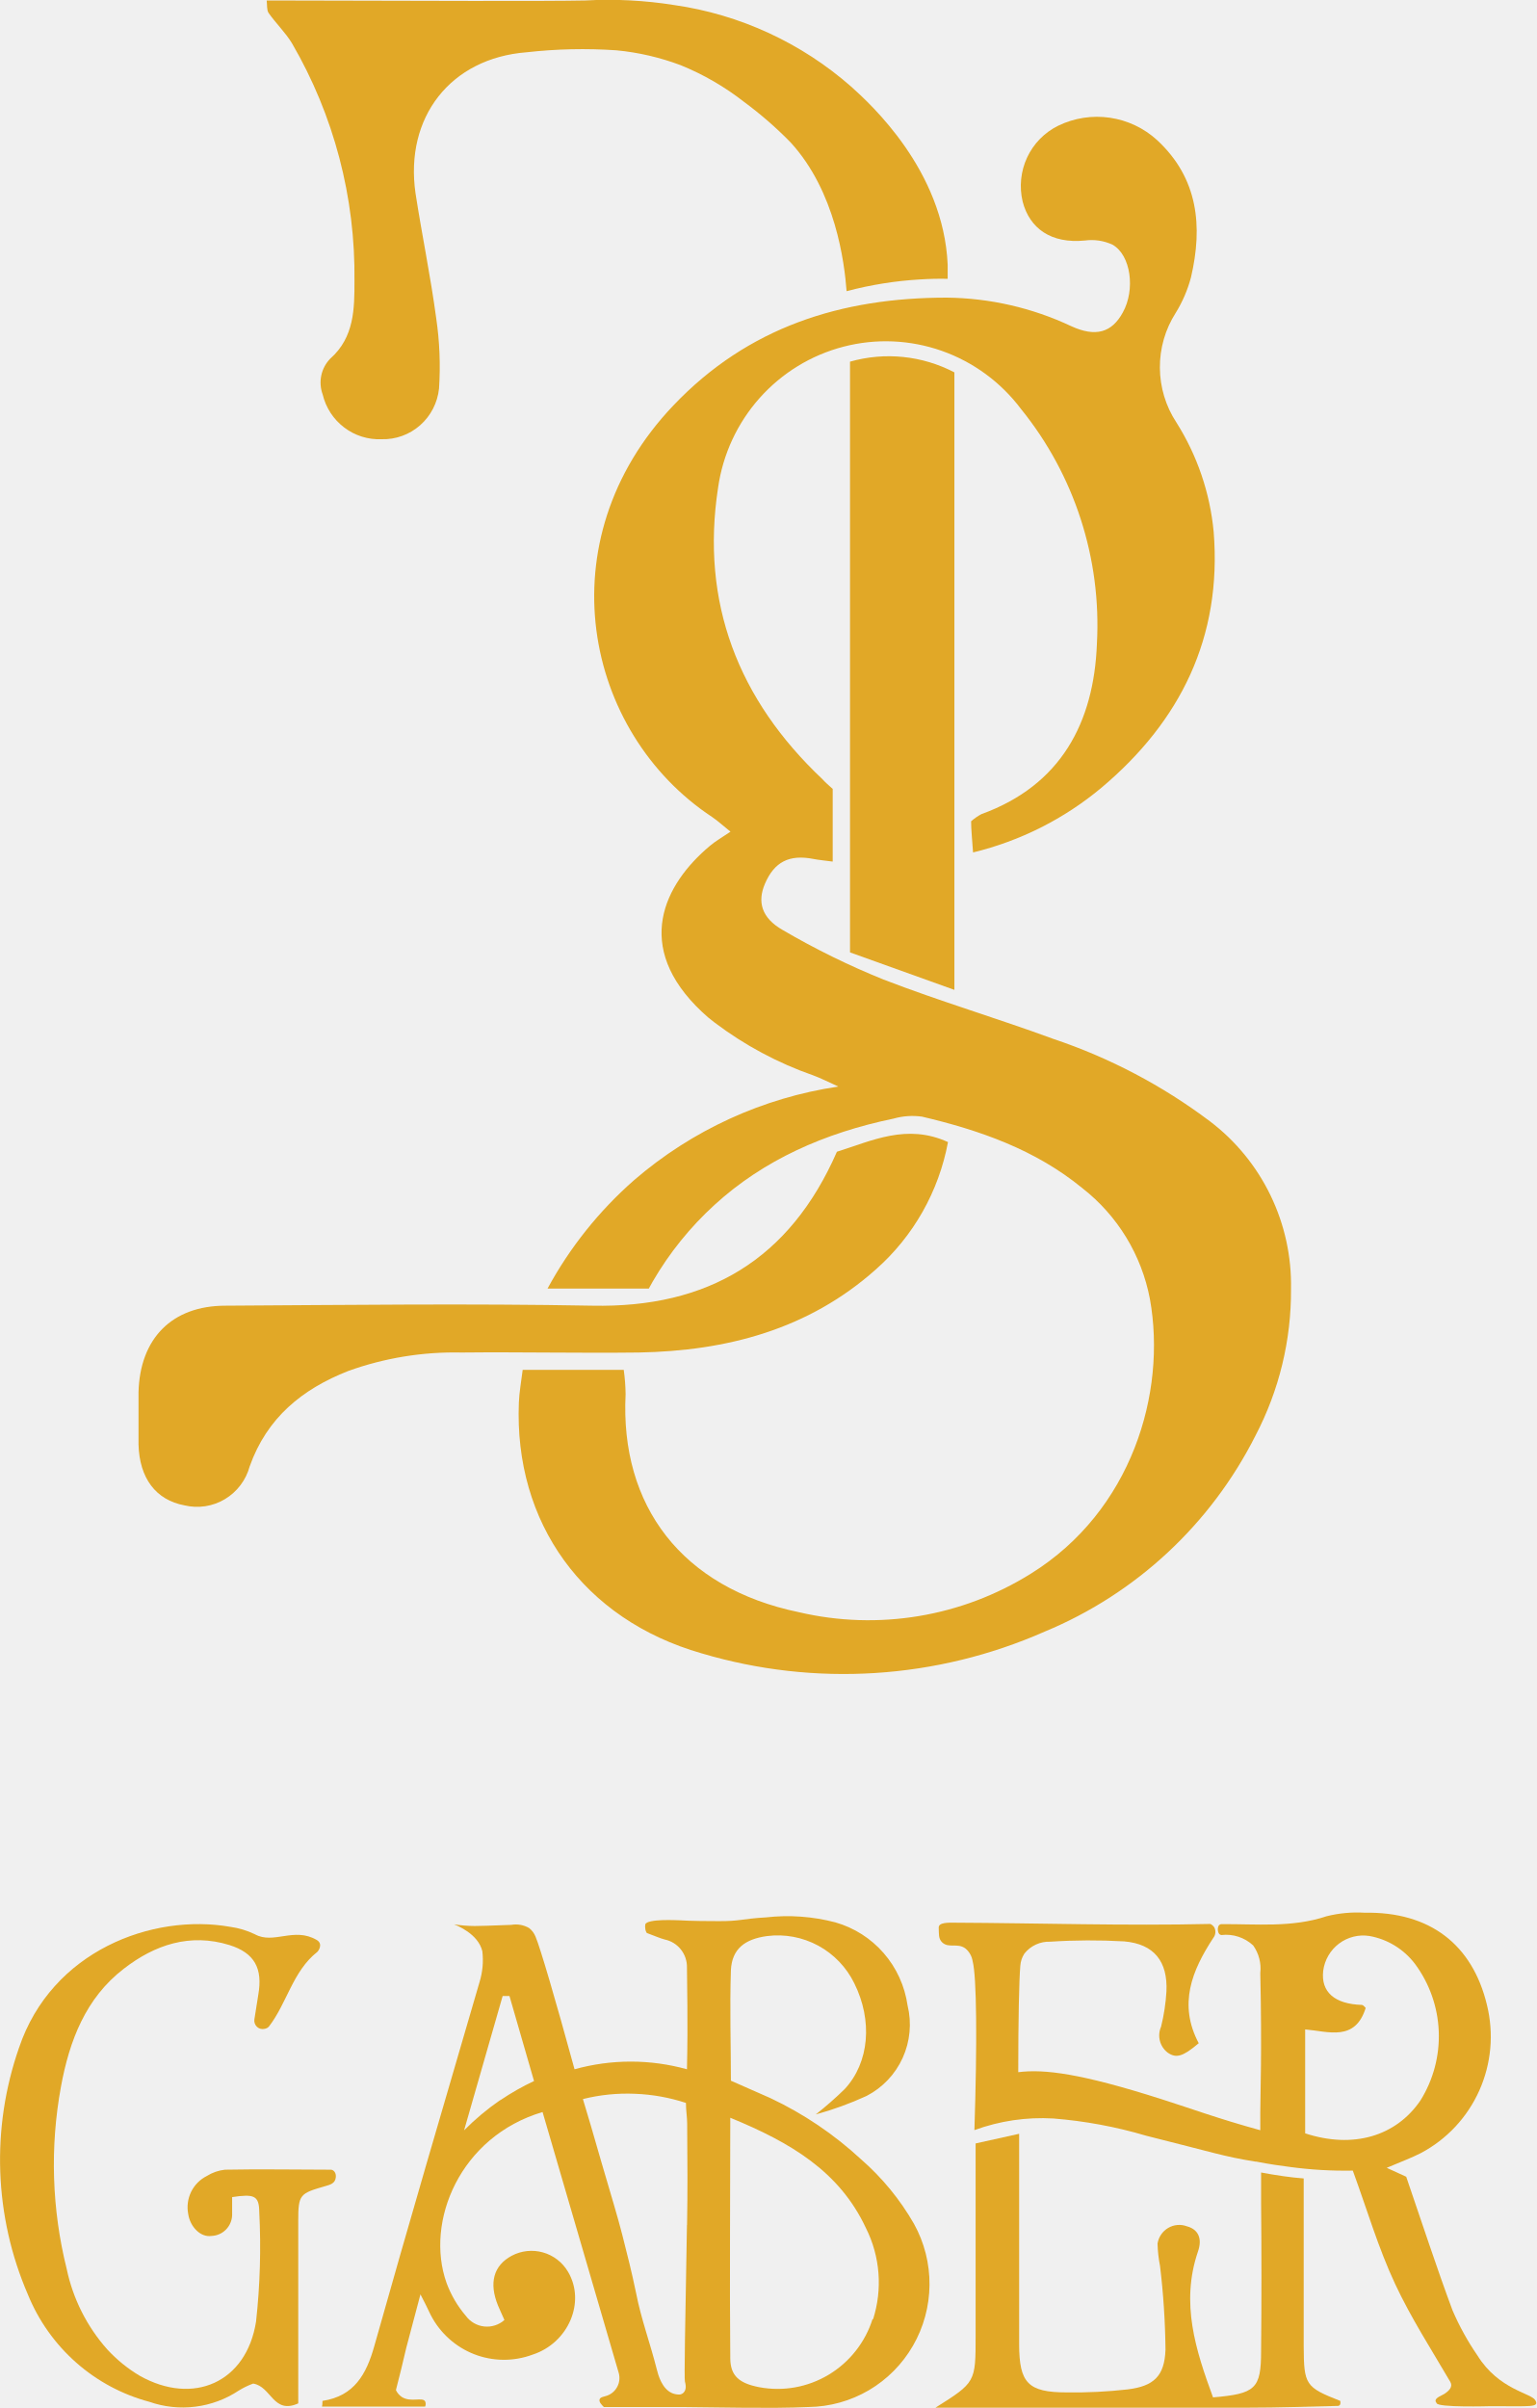
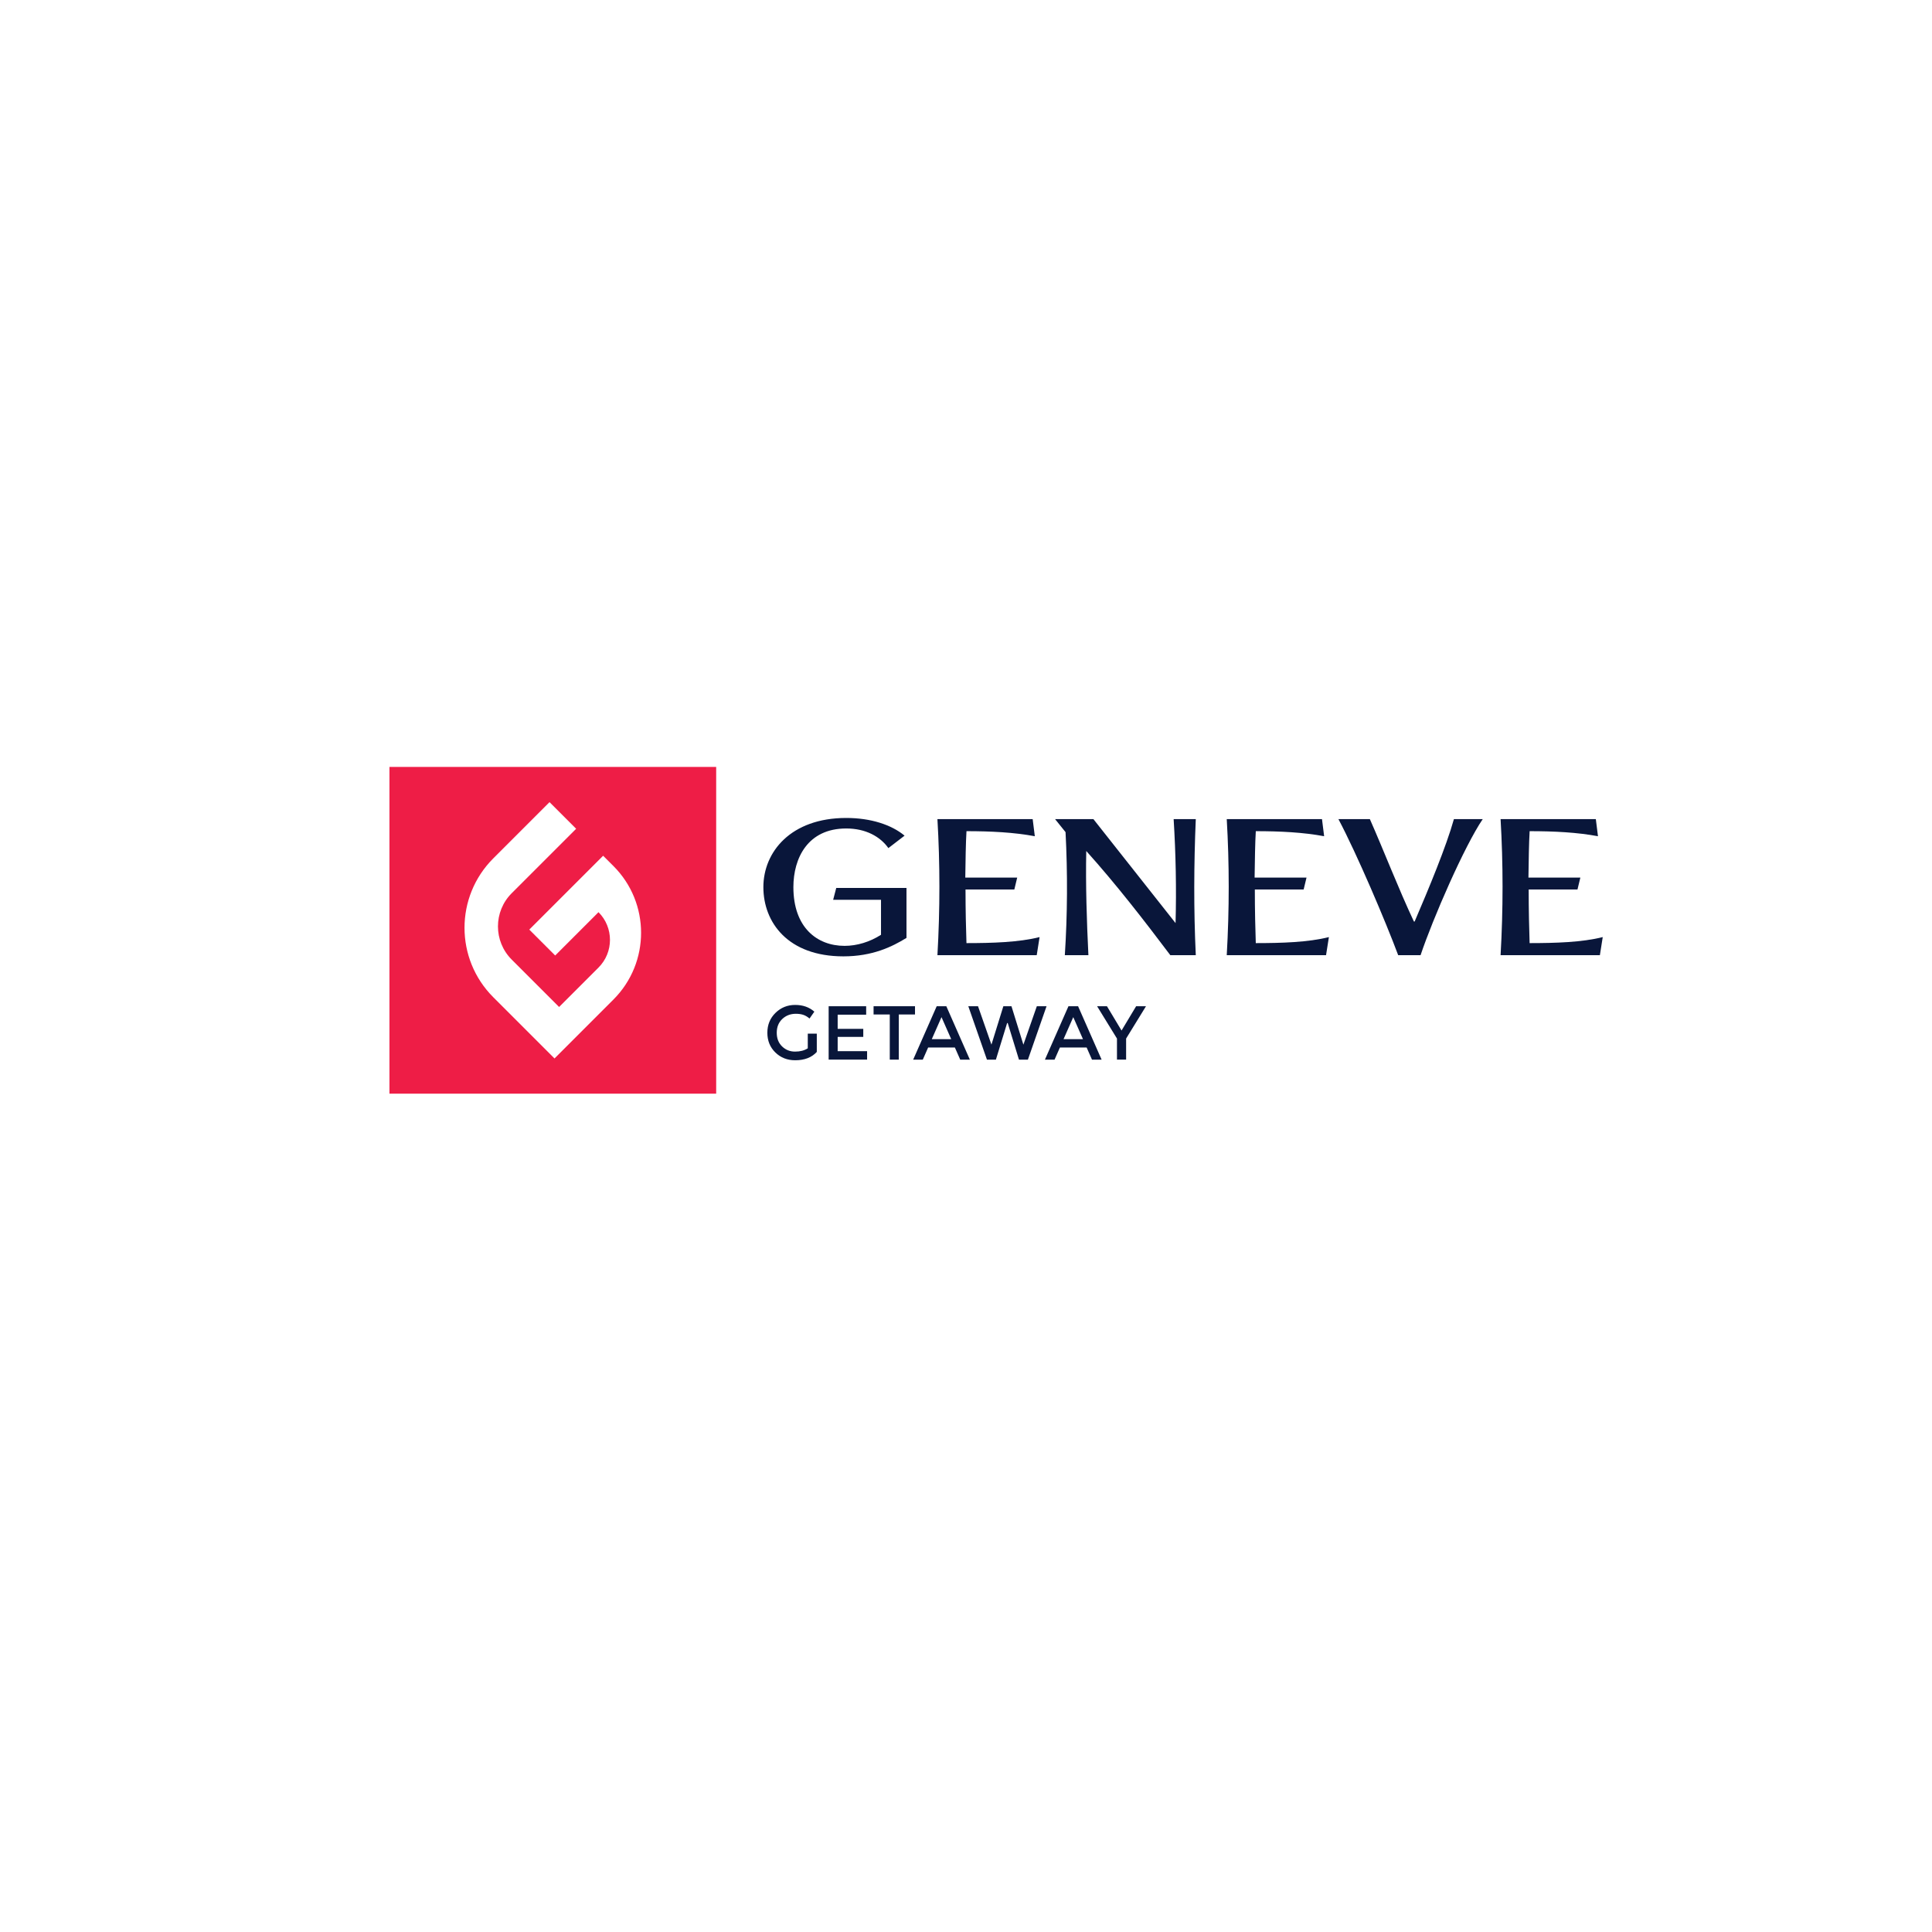
- <svg xmlns="http://www.w3.org/2000/svg" width="67" height="105" viewBox="0 0 67 105" fill="none">
-   <g clip-path="url(#clip0_75_204360)">
-     <path d="M12.733 1.886C14.564 5.031 15.506 8.618 15.459 12.262C15.459 13.448 15.459 14.707 14.402 15.639C14.205 15.842 14.07 16.096 14.012 16.372C13.954 16.649 13.975 16.936 14.073 17.201C14.21 17.776 14.541 18.284 15.01 18.64C15.478 18.996 16.055 19.177 16.642 19.152C17.259 19.17 17.86 18.951 18.324 18.542C18.789 18.132 19.082 17.561 19.147 16.943C19.215 15.913 19.173 14.877 19.021 13.856C18.778 12.045 18.4 10.234 18.121 8.423C17.645 5.11 19.651 2.538 22.961 2.28C24.265 2.133 25.579 2.104 26.888 2.194C27.848 2.286 28.791 2.505 29.694 2.846C30.682 3.248 31.61 3.786 32.451 4.444C33.173 4.977 33.852 5.567 34.48 6.21C36.446 8.356 36.828 11.447 36.922 12.697C37.969 12.42 39.04 12.248 40.12 12.185C40.539 12.158 40.943 12.149 41.33 12.158C41.33 12.013 41.33 11.801 41.33 11.543C41.15 7.418 37.952 4.526 37.129 3.783C34.95 1.868 32.266 0.63 29.402 0.22C28.119 0.016 26.817 -0.051 25.52 0.021C23.838 0.057 18.697 0.039 11.631 0.021C11.653 0.202 11.631 0.424 11.707 0.555C12.027 1.013 12.445 1.411 12.733 1.886Z" fill="#E1A827" />
-     <path d="M47.313 10.488C47.724 10.432 48.142 10.494 48.518 10.669C49.323 11.121 49.521 12.634 48.968 13.625C48.491 14.503 47.785 14.711 46.719 14.223C45.019 13.422 43.167 12.998 41.29 12.978C36.702 12.978 32.623 14.254 29.366 17.681C23.762 23.566 25.453 31.923 31.058 35.626C31.314 35.798 31.539 36.011 31.858 36.265C31.48 36.523 31.197 36.681 30.959 36.885C28.971 38.551 27.581 41.272 30.621 44.128C30.792 44.291 30.972 44.445 31.157 44.581C32.467 45.574 33.924 46.354 35.474 46.894C35.794 47.012 36.104 47.17 36.563 47.379C33.273 47.865 30.188 49.277 27.662 51.453C26.132 52.793 24.851 54.396 23.879 56.188H24.495C25.767 56.188 27.034 56.188 28.296 56.188L28.467 55.88C29.192 54.633 30.102 53.505 31.166 52.535C33.302 50.584 35.951 49.402 38.969 48.777C39.373 48.662 39.795 48.632 40.211 48.691C42.734 49.284 45.158 50.131 47.205 51.81C48.74 53.007 49.788 54.726 50.151 56.645C50.889 60.747 49.35 65.885 44.965 68.615C41.945 70.503 38.303 71.109 34.84 70.299C29.726 69.24 27.037 65.65 27.284 60.792C27.279 60.438 27.252 60.084 27.203 59.733H22.795C22.732 60.244 22.647 60.702 22.629 61.159C22.417 66.401 25.44 70.616 30.594 72.092C35.539 73.563 40.841 73.228 45.563 71.145C49.546 69.495 52.808 66.46 54.757 62.594C55.786 60.627 56.318 58.434 56.304 56.211C56.332 54.796 56.025 53.394 55.41 52.122C54.794 50.849 53.888 49.742 52.764 48.891C50.698 47.336 48.397 46.126 45.95 45.305C43.49 44.4 40.975 43.657 38.529 42.711C37.014 42.1 35.545 41.378 34.134 40.552C33.199 40.018 33.028 39.316 33.36 38.537C33.77 37.578 34.426 37.247 35.479 37.455C35.731 37.505 35.992 37.523 36.316 37.569V34.4C36.122 34.227 35.983 34.105 35.866 33.974C32.2 30.515 30.545 26.278 31.318 21.258C31.527 19.805 32.157 18.446 33.131 17.353C34.105 16.261 35.378 15.482 36.791 15.116C38.203 14.75 39.691 14.813 41.068 15.297C42.445 15.781 43.649 16.664 44.529 17.835C46.86 20.711 48.041 24.36 47.839 28.066C47.709 31.511 46.265 34.246 42.801 35.5C42.64 35.586 42.489 35.691 42.352 35.812C42.352 36.188 42.401 36.622 42.437 37.17C44.495 36.672 46.412 35.706 48.041 34.345C51.482 31.448 53.299 27.786 52.931 23.191C52.771 21.495 52.215 19.861 51.307 18.424C50.841 17.716 50.59 16.887 50.585 16.038C50.579 15.189 50.819 14.357 51.275 13.643C51.572 13.163 51.796 12.641 51.941 12.095C52.463 9.863 52.256 7.776 50.47 6.115C49.895 5.588 49.177 5.247 48.407 5.134C47.638 5.021 46.853 5.142 46.152 5.481C45.557 5.773 45.079 6.26 44.797 6.863C44.515 7.465 44.446 8.147 44.601 8.795C44.906 9.958 45.833 10.633 47.313 10.488Z" fill="#E1A827" />
-     <path d="M37.557 94.16C36.382 93.072 35.048 92.171 33.603 91.489L31.876 90.728C31.876 89.171 31.822 87.559 31.876 85.911C31.921 84.974 32.492 84.553 33.45 84.422C34.22 84.323 35.001 84.469 35.684 84.839C36.367 85.209 36.918 85.785 37.26 86.486C38.065 88.107 37.917 89.936 36.837 91.095C36.437 91.486 36.017 91.854 35.578 92.199C36.336 91.991 37.076 91.722 37.791 91.394C38.487 91.035 39.043 90.45 39.368 89.733C39.693 89.017 39.768 88.211 39.581 87.446C39.46 86.6 39.099 85.808 38.54 85.165C37.981 84.522 37.249 84.057 36.432 83.824C35.445 83.565 34.419 83.491 33.405 83.607C32.366 83.666 32.272 83.779 31.327 83.77C30.086 83.77 29.649 83.734 29.649 83.734C29.533 83.734 28.233 83.657 28.143 83.91C28.132 83.972 28.132 84.035 28.143 84.096C28.148 84.164 28.17 84.229 28.206 84.286C28.588 84.427 28.782 84.517 28.988 84.571C29.268 84.629 29.518 84.783 29.695 85.007C29.873 85.231 29.967 85.511 29.96 85.798C29.96 86.477 30.009 88.089 29.96 90.23C28.356 89.784 26.661 89.784 25.057 90.23C24.216 87.156 23.555 84.911 23.357 84.449C23.299 84.301 23.202 84.172 23.078 84.073C22.843 83.936 22.568 83.886 22.3 83.933C21.351 83.969 20.951 83.983 20.699 83.983C20.398 83.981 20.097 83.957 19.799 83.91C19.921 83.956 20.856 84.322 21.036 85.083C21.09 85.54 21.047 86.002 20.91 86.441L20.87 86.577C19.34 91.815 17.802 97.048 16.322 102.308C15.976 103.531 15.45 104.477 14.073 104.689C14.051 104.689 14.073 104.839 14.042 104.938H18.54C18.557 104.902 18.565 104.863 18.565 104.823C18.565 104.783 18.557 104.744 18.54 104.708C18.418 104.513 17.915 104.766 17.528 104.522C17.415 104.447 17.325 104.342 17.267 104.219C17.424 103.608 17.577 102.996 17.717 102.381L18.337 100.045C18.504 100.362 18.648 100.656 18.787 100.95C19.192 101.731 19.865 102.337 20.681 102.655C21.498 102.972 22.401 102.979 23.222 102.675C24.792 102.168 25.556 100.375 24.769 99.053C24.526 98.644 24.137 98.345 23.681 98.216C23.225 98.087 22.737 98.139 22.318 98.361C21.526 98.786 21.315 99.542 21.72 100.534C21.805 100.737 21.9 100.937 21.999 101.163C21.879 101.269 21.739 101.349 21.588 101.397C21.436 101.446 21.276 101.462 21.118 101.445C20.96 101.428 20.807 101.378 20.669 101.298C20.531 101.219 20.411 101.111 20.317 100.982C19.953 100.558 19.669 100.072 19.475 99.547C18.522 96.862 20.074 93.155 23.663 92.095L26.987 103.481C27.04 103.678 27.017 103.887 26.924 104.068C26.831 104.249 26.673 104.389 26.483 104.459C26.357 104.508 26.186 104.513 26.15 104.622C26.114 104.73 26.231 104.857 26.335 104.957C27.122 104.957 28.3 104.957 29.735 104.957C34.188 105.02 34.314 104.988 35.263 104.957C36.187 104.946 37.093 104.694 37.892 104.226C38.69 103.757 39.354 103.087 39.818 102.282C40.282 101.478 40.53 100.565 40.538 99.635C40.546 98.705 40.314 97.788 39.864 96.975C39.257 95.914 38.477 94.962 37.557 94.16ZM21.814 91.575C21.25 91.964 20.723 92.405 20.24 92.892C20.804 90.939 21.364 88.987 21.922 87.034H22.219C22.574 88.27 22.934 89.506 23.29 90.742C22.779 90.982 22.287 91.262 21.819 91.579L21.814 91.575ZM29.96 97.007C29.879 101.48 29.838 103.716 29.87 103.838C29.901 103.961 29.955 104.178 29.816 104.327C29.77 104.374 29.71 104.404 29.645 104.413C29.533 104.416 29.421 104.396 29.317 104.354C28.867 104.164 28.705 103.562 28.642 103.309C28.363 102.195 27.958 101.113 27.742 99.99C27.544 99.044 27.374 98.37 27.135 97.433C26.924 96.618 26.686 95.839 26.236 94.305C25.903 93.136 25.619 92.177 25.422 91.529C26.167 91.343 26.935 91.265 27.702 91.299C28.454 91.328 29.199 91.462 29.915 91.697C29.915 92.036 29.969 92.313 29.969 92.602C29.982 94.495 29.991 95.45 29.964 97.03L29.96 97.007ZM38.056 101.118C37.734 102.136 37.053 103 36.142 103.548C35.23 104.096 34.152 104.289 33.108 104.092C32.254 103.924 31.854 103.612 31.849 102.833C31.817 99.415 31.849 95.993 31.849 92.344C34.48 93.422 36.608 94.68 37.764 97.152C38.386 98.388 38.498 99.822 38.074 101.14L38.056 101.118Z" fill="#E1A827" />
-     <path d="M8.042 65.64C8.643 65.784 9.276 65.688 9.807 65.371C10.338 65.054 10.726 64.542 10.889 63.942C11.645 61.815 13.183 60.57 15.185 59.782C16.771 59.211 18.448 58.938 20.132 58.976C22.705 58.949 25.278 59.008 27.851 58.976C31.687 58.908 35.254 57.976 38.196 55.354C39.834 53.91 40.942 51.954 41.344 49.8C39.545 48.98 38.025 49.745 36.5 50.221C34.444 54.92 30.873 57.038 25.831 56.934C20.501 56.835 15.167 56.903 9.832 56.934C7.502 56.934 6.099 58.36 6.041 60.714C6.041 61.471 6.041 62.222 6.041 62.978C6.077 64.458 6.801 65.409 8.042 65.64Z" fill="#E1A827" />
-     <path d="M66.96 104.663C66.789 104.35 65.368 104.21 64.436 102.712C64.01 102.093 63.645 101.433 63.348 100.742C62.646 98.859 62.026 96.944 61.328 94.916L60.478 94.527C61.117 94.255 61.553 94.097 61.967 93.884C63.096 93.287 63.993 92.327 64.516 91.157C65.039 89.987 65.156 88.674 64.85 87.428C64.216 84.784 62.354 83.354 59.52 83.404C58.96 83.37 58.397 83.421 57.852 83.558C56.34 84.065 54.78 83.888 53.25 83.902C53.214 83.91 53.181 83.929 53.156 83.956C53.144 83.974 53.135 83.994 53.129 84.015C53.106 84.089 53.106 84.168 53.129 84.241C53.137 84.277 53.154 84.309 53.178 84.336C53.203 84.356 53.233 84.37 53.264 84.377C53.514 84.347 53.768 84.371 54.008 84.45C54.248 84.528 54.468 84.657 54.654 84.83C54.902 85.178 55.013 85.608 54.964 86.034C55.041 89.538 54.964 91.29 54.964 92.105V92.888C53.106 92.376 52.063 91.982 50.646 91.53C47.151 90.416 45.55 90.212 44.408 90.357C44.408 88.067 44.444 86.36 44.498 85.717C44.511 85.526 44.573 85.343 44.678 85.183C44.812 85.015 44.984 84.88 45.179 84.791C45.374 84.701 45.587 84.659 45.802 84.667C46.876 84.596 47.953 84.592 49.027 84.653C50.331 84.766 50.934 85.527 50.871 86.84C50.84 87.358 50.762 87.871 50.637 88.374C50.551 88.569 50.533 88.786 50.586 88.992C50.639 89.198 50.761 89.379 50.929 89.506C51.298 89.764 51.595 89.674 52.279 89.094C51.379 87.397 51.982 85.925 52.913 84.504C52.964 84.441 52.995 84.365 53.004 84.285C53.013 84.204 52.998 84.123 52.962 84.051C52.921 83.981 52.858 83.925 52.783 83.893C49.063 83.979 45.339 83.856 41.614 83.838C41.389 83.838 40.926 83.816 40.94 84.056C40.953 84.296 40.913 84.535 41.097 84.703C41.385 84.966 41.763 84.703 42.109 84.966C42.275 85.106 42.386 85.302 42.419 85.518C42.595 86.179 42.622 89.026 42.496 92.883C43.598 92.48 44.771 92.307 45.941 92.376C47.313 92.485 48.669 92.737 49.989 93.128C52.926 93.861 53.358 94.033 54.744 94.255H54.78C55.373 94.373 55.891 94.441 56.3 94.495C57.194 94.614 58.096 94.665 58.999 94.649C59.624 96.356 60.114 98.035 60.847 99.597C61.535 101.068 62.422 102.444 63.249 103.857C63.375 104.074 63.204 104.242 62.997 104.382C62.885 104.454 62.61 104.545 62.606 104.681C62.606 104.735 62.651 104.767 62.655 104.789C62.696 104.989 64.999 104.921 64.999 104.921C66.766 104.916 67.135 104.989 66.96 104.663ZM56.921 88.492C57.933 88.578 59.098 89.035 59.561 87.555C59.516 87.514 59.457 87.428 59.399 87.424C58.207 87.388 57.6 86.862 57.708 85.934C57.739 85.7 57.815 85.475 57.934 85.272C58.053 85.068 58.21 84.89 58.398 84.749C58.586 84.608 58.8 84.506 59.027 84.449C59.255 84.392 59.491 84.381 59.723 84.418C60.514 84.558 61.223 84.993 61.711 85.635C62.343 86.487 62.705 87.512 62.747 88.575C62.79 89.638 62.511 90.688 61.949 91.589C60.883 93.155 59.008 93.707 56.921 93.024V88.492Z" fill="#E1A827" />
-     <path d="M37.071 15.77V41.529L41.623 43.163V16.237C40.22 15.504 38.592 15.337 37.071 15.77Z" fill="#E1A827" />
-     <path d="M14.644 94.953C14.676 94.718 14.523 94.609 14.433 94.609C12.89 94.609 11.347 94.577 9.809 94.609C9.528 94.64 9.257 94.734 9.017 94.885C8.722 95.034 8.482 95.275 8.336 95.574C8.19 95.872 8.145 96.211 8.208 96.537C8.289 97.099 8.748 97.57 9.224 97.497C9.46 97.489 9.685 97.391 9.852 97.223C10.019 97.055 10.116 96.829 10.124 96.592C10.124 96.329 10.124 96.062 10.124 95.804C11.078 95.659 11.298 95.736 11.307 96.442C11.389 98.04 11.342 99.642 11.167 101.232C10.749 103.885 8.433 104.908 6.094 103.595C5.571 103.283 5.096 102.898 4.682 102.45C3.795 101.455 3.184 100.244 2.909 98.937C2.26 96.337 2.174 93.628 2.658 90.992C3.026 88.986 3.737 87.121 5.401 85.845C6.751 84.799 8.289 84.283 10.002 84.812C11.104 85.156 11.464 85.836 11.266 86.972C11.208 87.316 11.154 87.655 11.095 88.049C11.085 88.11 11.09 88.171 11.11 88.229C11.13 88.287 11.163 88.339 11.208 88.38C11.253 88.422 11.307 88.451 11.366 88.466C11.425 88.481 11.486 88.481 11.545 88.466C11.614 88.454 11.677 88.421 11.725 88.371C12.517 87.348 12.764 85.958 13.839 85.111C13.88 85.08 14.109 84.763 13.812 84.591C12.818 84.011 11.937 84.799 11.114 84.342C10.777 84.179 10.417 84.071 10.047 84.02C6.643 83.418 2.248 85.07 0.827 89.299C-0.394 92.802 -0.256 96.641 1.214 100.046C1.677 101.186 2.398 102.203 3.318 103.016C4.238 103.829 5.333 104.416 6.517 104.731C7.161 104.956 7.847 105.028 8.524 104.942C9.2 104.857 9.847 104.616 10.416 104.238C10.614 104.116 10.823 104.014 11.041 103.935C11.838 104.061 11.91 105.293 13.007 104.799V103.486C13.007 101.273 13.007 99.059 13.007 96.845C13.007 95.677 13.075 95.646 14.204 95.32C14.392 95.265 14.613 95.211 14.644 94.953Z" fill="#E1A827" />
-     <path d="M56.857 102.31C56.857 101.884 56.857 101.459 56.857 101.033C56.857 99.019 56.857 97.049 56.857 94.99C56.564 94.967 56.263 94.935 55.957 94.89C55.651 94.845 55.3 94.79 54.999 94.731C54.999 94.967 54.999 95.429 54.999 96.013C55.02 98.18 55.02 100.348 54.999 102.518C54.999 104.166 54.752 104.379 52.903 104.537C52.152 102.491 51.477 100.427 52.246 98.177C52.449 97.597 52.246 97.203 51.761 97.077C51.628 97.027 51.486 97.008 51.345 97.021C51.204 97.033 51.068 97.077 50.946 97.149C50.824 97.221 50.719 97.319 50.639 97.436C50.559 97.554 50.506 97.688 50.483 97.828C50.491 98.156 50.527 98.484 50.591 98.806C50.738 100.017 50.817 101.235 50.83 102.455C50.789 103.618 50.312 104.048 49.183 104.189C48.301 104.289 47.413 104.333 46.525 104.32C44.829 104.32 44.452 103.903 44.447 102.233C44.447 99.689 44.447 97.144 44.447 94.596V93.043L42.549 93.464C42.549 96.393 42.549 99.123 42.549 101.853C42.549 103.881 42.549 103.881 40.799 104.985C45.495 104.985 49.97 104.985 54.446 104.985C55.75 104.985 57.059 104.94 58.368 104.908C58.387 104.903 58.405 104.893 58.419 104.88C58.434 104.866 58.446 104.85 58.453 104.831C58.462 104.785 58.462 104.737 58.453 104.691C56.933 104.093 56.866 103.994 56.857 102.31Z" fill="#E1A827" />
+ <svg xmlns="http://www.w3.org/2000/svg" id="Layer_2" data-name="Layer 2" viewBox="0 0 1082 1082">
+   <defs>
+     <style>
+       .cls-1 {
+         fill: #09163a;
+       }
+ 
+       .cls-2 {
+         fill: #fff;
+       }
+ 
+       .cls-3 {
+         fill: #ee1d46;
+       }
+     </style>
+   </defs>
+   <g id="Layer_1-2" data-name="Layer 1">
+     <rect class="cls-2" x="0" width="1082" height="1082" />
+     <path class="cls-3" d="M218.11,429.51v182.98h182.98v-182.98h-182.98ZM343.56,559.77l-33.01,33.01-34.3-34.3c-21.47-21.47-21.47-56.27,0-77.74l31.51-31.51,14.91,14.91-36.09,36.09c-10.27,10.27-10.27,26.91,0,37.18l26.54,26.54,22.07-22.07c8.56-8.57,8.56-22.45,0-31.02l-24.26,24.26-14.51-14.51,41.36-41.36,5.77,5.77c20.64,20.64,20.64,54.11,0,74.76Z" />
+     <g>
+       <g>
+         <path class="cls-1" d="M452.39,578.89h5.05v10.23c-2.82,3.11-6.86,4.67-12.11,4.67-4.42,0-8.12-1.46-11.11-4.37-2.98-2.91-4.47-6.59-4.47-11.04s1.52-8.16,4.56-11.13c3.04-2.97,6.71-4.45,11.02-4.45s7.89,1.26,10.74,3.77l-2.7,3.85c-1.17-1-2.35-1.69-3.53-2.08-1.18-.39-2.56-.58-4.13-.58-3.02,0-5.56.98-7.62,2.93-2.05,1.95-3.08,4.52-3.08,7.7s1,5.73,3,7.66c2,1.93,4.42,2.89,7.25,2.89s5.21-.61,7.13-1.84v-8.22Z" />
+         <path class="cls-1" d="M485.09,563.53v4.75h-15.96v7.92h14.34v4.49h-14.34v8h16.48v4.75h-21.53v-29.92h21.02Z" />
+         <path class="cls-1" d="M503.36,568.15v25.29h-5.05v-25.29h-9.07v-4.62h23.2v4.62h-9.07Z" />
+         <path class="cls-1" d="M519.8,586.64l-3,6.81h-5.39l13.18-29.92h5.39l13.18,29.92h-5.39l-3-6.81h-14.98ZM532.72,581.97l-5.44-12.33-5.44,12.33h10.87Z" />
+         <path class="cls-1" d="M555.24,585.06l6.68-21.53h4.54l6.68,21.53,7.53-21.53h5.44l-10.44,29.92h-5.01l-6.29-20.5h-.34l-6.29,20.5h-5.01l-10.44-29.92h5.44l7.53,21.53Z" />
+         <path class="cls-1" d="M593.59,586.64l-3,6.81h-5.39l13.18-29.92h5.39l13.18,29.92h-5.39l-3-6.81h-14.98ZM606.51,581.97l-5.44-12.33-5.44,12.33h10.87Z" />
+         <path class="cls-1" d="M630.69,593.44h-5.14v-11.81l-11.13-18.1h5.52l8.17,13.61,8.17-13.61h5.52l-11.13,18.1v11.81Z" />
+       </g>
+       <g>
+         <path class="cls-1" d="M427.52,496.84c0-19.7,15.34-38.75,46.41-38.75,13.74,0,25.34,3.81,32.67,9.91l-9.07,6.97c-4.53-6.42-12.67-10.99-23.6-10.99-21.6,0-29.6,16.65-29.6,32.87,0,22.53,13.2,32.87,28.67,32.87,6.93,0,14.14-2.18,20.4-6.2v-19.59h-26.8l1.73-6.64h39.34v27.97c-8.13,5.01-19.07,10.34-35.34,10.34-31.07,0-44.81-19.05-44.81-38.75Z" />
+         <path class="cls-1" d="M582.21,524.81l-1.6,10.12h-55.61c1.47-25.69,1.47-51.16,0-76.19h53.34l1.2,9.58c-11.73-2.18-24.54-2.83-38.27-2.83-.4,6.64-.53,16.11-.67,26.01h29.07l-1.6,6.64h-27.34c0,11.43.27,22.64.53,30.04,14.4,0,29.34-.44,40.94-3.37Z" />
+         <path class="cls-1" d="M596.75,466.03l-5.87-7.29h21.47l46.01,58.23c.53-19.05.13-38.86-1.07-58.23h12.4c-1.07,25.14-1.2,50.61,0,76.19h-14.27c-14.67-19.48-30.54-39.95-47.07-58.34-.4,18.61.27,39.51,1.2,58.34h-13.2c1.47-22.75,1.6-45.72.4-68.9Z" />
+         <path class="cls-1" d="M744.24,524.81l-1.6,10.12h-55.61c1.47-25.69,1.47-51.16,0-76.19h53.34l1.2,9.58c-11.73-2.18-24.54-2.83-38.27-2.83-.4,6.64-.53,16.11-.67,26.01h29.07l-1.6,6.64h-27.34c0,11.43.27,22.64.53,30.04,14.4,0,29.34-.44,40.94-3.37Z" />
+         <path class="cls-1" d="M749.58,458.74h17.6c8.13,18.4,15.87,38.64,24.67,57.36h.4c8.13-18.94,17.74-42.12,22-57.36h16.14c-10.27,15.13-27.87,55.51-34.81,76.19h-12.54c-7.07-18.94-23.07-56.6-33.47-76.19Z" />
+         <path class="cls-1" d="M897.6,524.81l-1.6,10.12h-55.61c1.47-25.69,1.47-51.16,0-76.19h53.34l1.2,9.58c-11.73-2.18-24.54-2.83-38.27-2.83-.4,6.64-.53,16.11-.67,26.01h29.07l-1.6,6.64h-27.34c0,11.43.27,22.64.53,30.04,14.4,0,29.34-.44,40.94-3.37Z" />
+       </g>
+     </g>
  </g>
-   <defs>
-     <clipPath id="clip0_75_204360">
-       <rect width="67" height="105" fill="white" />
-     </clipPath>
-   </defs>
</svg>
